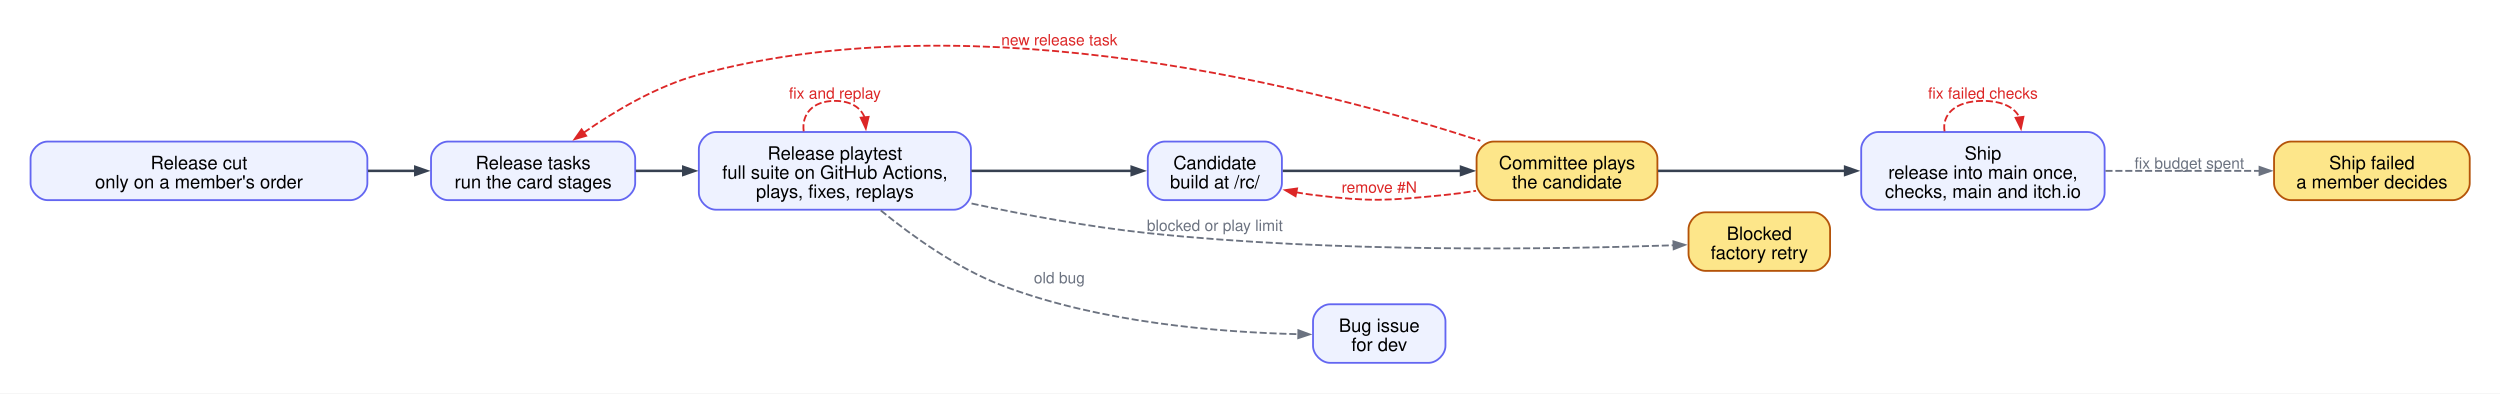
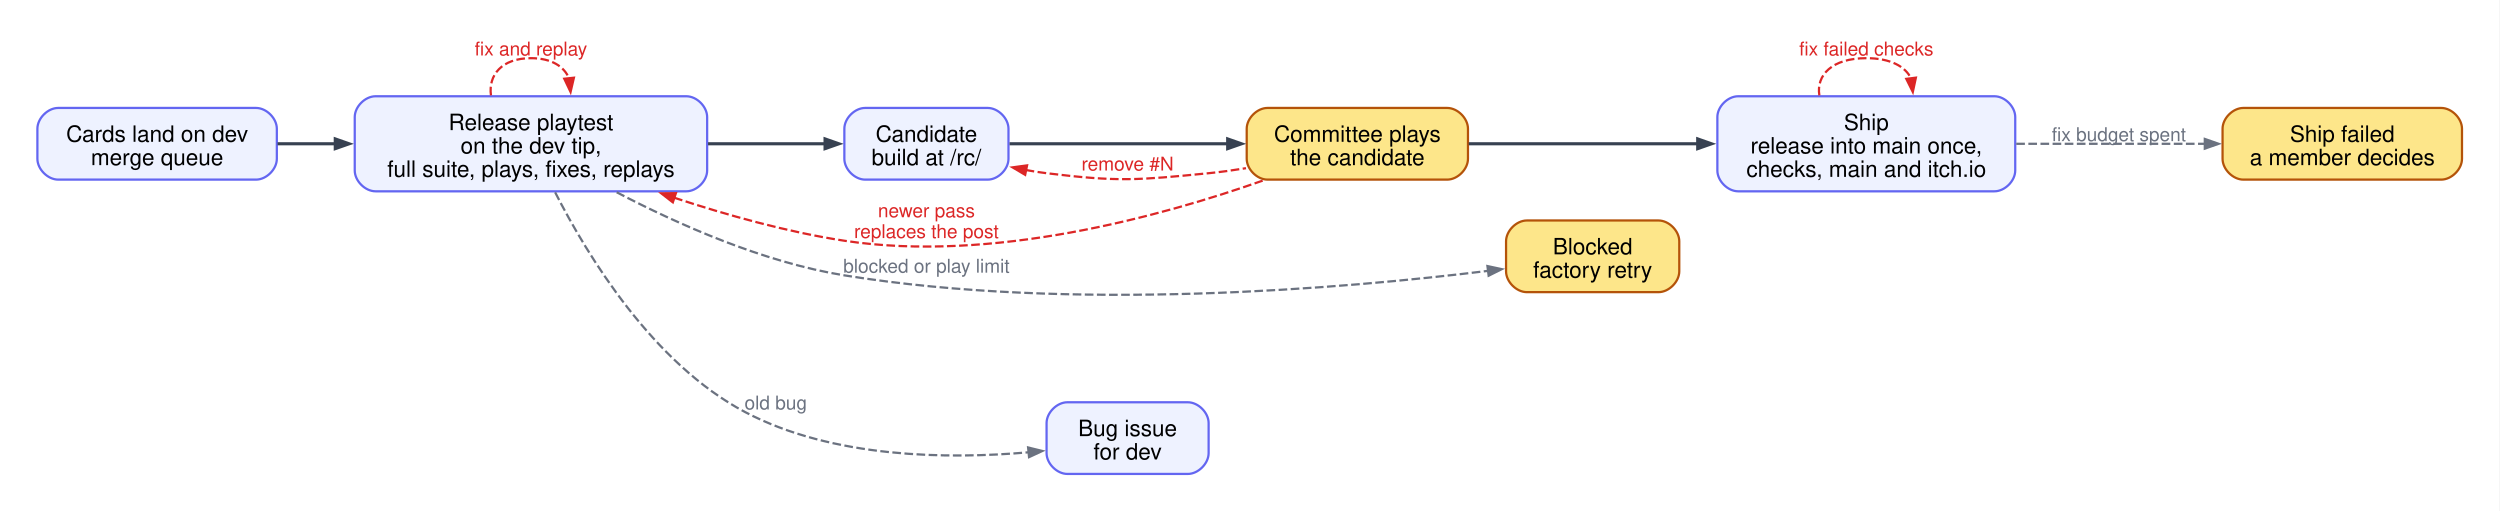
- <svg xmlns="http://www.w3.org/2000/svg" width="1767pt" height="278pt" viewBox="0.00 0.00 1767.00 278.00">
-   <g id="graph0" class="graph" transform="scale(1 1) rotate(0) translate(21.6 256.46)">
-     <polygon fill="white" stroke="none" points="-21.6,21.6 -21.6,-256.46 1745.6,-256.46 1745.6,21.6 -21.6,21.6" />
+ <svg xmlns="http://www.w3.org/2000/svg" width="1444pt" height="295pt" viewBox="0.00 0.00 1444.00 295.00">
+   <g id="graph0" class="graph" transform="scale(1 1) rotate(0) translate(21.6 273.75)">
+     <polygon fill="white" stroke="none" points="-21.6,21.6 -21.6,-273.75 1422.05,-273.75 1422.05,21.6 -21.6,21.6" />
    <g id="node1" class="node">
-       <path fill="#eef2ff" stroke="#6366f1" stroke-width="1.3" d="M226.05,-156.4C226.05,-156.4 12,-156.4 12,-156.4 6,-156.4 0,-150.4 0,-144.4 0,-144.4 0,-127 0,-127 0,-121 6,-115 12,-115 12,-115 226.05,-115 226.05,-115 232.05,-115 238.05,-121 238.05,-127 238.05,-127 238.05,-144.4 238.05,-144.4 238.05,-150.4 232.05,-156.4 226.05,-156.4" />
-       <text xml:space="preserve" text-anchor="middle" x="119.03" y="-136.85" font-family="Helvetica,sans-Serif" font-size="13.00">Release cut</text>
-       <text xml:space="preserve" text-anchor="middle" x="119.03" y="-123.35" font-family="Helvetica,sans-Serif" font-size="13.00">only on a member's order</text>
+       <path fill="#eef2ff" stroke="#6366f1" stroke-width="1.3" d="M126.3,-211.4C126.3,-211.4 12,-211.4 12,-211.4 6,-211.4 0,-205.4 0,-199.4 0,-199.4 0,-182 0,-182 0,-176 6,-170 12,-170 12,-170 126.3,-170 126.3,-170 132.3,-170 138.3,-176 138.3,-182 138.3,-182 138.3,-199.4 138.3,-199.4 138.3,-205.4 132.3,-211.4 126.3,-211.4" />
+       <text xml:space="preserve" text-anchor="middle" x="69.15" y="-191.85" font-family="Helvetica,sans-Serif" font-size="13.00">Cards land on dev</text>
+       <text xml:space="preserve" text-anchor="middle" x="69.15" y="-178.35" font-family="Helvetica,sans-Serif" font-size="13.00">merge queue</text>
    </g>
    <g id="node2" class="node">
-       <path fill="#eef2ff" stroke="#6366f1" stroke-width="1.3" d="M415.35,-156.4C415.35,-156.4 295.05,-156.4 295.05,-156.4 289.05,-156.4 283.05,-150.4 283.05,-144.4 283.05,-144.4 283.05,-127 283.05,-127 283.05,-121 289.05,-115 295.05,-115 295.05,-115 415.35,-115 415.35,-115 421.35,-115 427.35,-121 427.35,-127 427.35,-127 427.35,-144.4 427.35,-144.4 427.35,-150.4 421.35,-156.4 415.35,-156.4" />
-       <text xml:space="preserve" text-anchor="middle" x="355.2" y="-136.85" font-family="Helvetica,sans-Serif" font-size="13.00">Release tasks</text>
-       <text xml:space="preserve" text-anchor="middle" x="355.2" y="-123.35" font-family="Helvetica,sans-Serif" font-size="13.00">run the card stages</text>
+       <path fill="#eef2ff" stroke="#6366f1" stroke-width="1.3" d="M374.85,-218.15C374.85,-218.15 195.3,-218.15 195.3,-218.15 189.3,-218.15 183.3,-212.15 183.3,-206.15 183.3,-206.15 183.3,-175.25 183.3,-175.25 183.3,-169.25 189.3,-163.25 195.3,-163.25 195.3,-163.25 374.85,-163.25 374.85,-163.25 380.85,-163.25 386.85,-169.25 386.85,-175.25 386.85,-175.25 386.85,-206.15 386.85,-206.15 386.85,-212.15 380.85,-218.15 374.85,-218.15" />
+       <text xml:space="preserve" text-anchor="middle" x="285.08" y="-198.6" font-family="Helvetica,sans-Serif" font-size="13.00">Release playtest</text>
+       <text xml:space="preserve" text-anchor="middle" x="285.08" y="-185.1" font-family="Helvetica,sans-Serif" font-size="13.00">on the dev tip,</text>
+       <text xml:space="preserve" text-anchor="middle" x="285.08" y="-171.6" font-family="Helvetica,sans-Serif" font-size="13.00">full suite, plays, fixes, replays</text>
    </g>
    <g id="edge1" class="edge">
-       <path fill="none" stroke="#374151" stroke-width="1.8" d="M238.48,-135.7C249.8,-135.7 261.1,-135.7 271.96,-135.7" />
-       <polygon fill="#374151" stroke="#374151" stroke-width="1.8" points="271.93,-138.5 279.93,-135.7 271.93,-132.9 271.93,-138.5" />
+       <path fill="none" stroke="#374151" stroke-width="1.8" d="M138.72,-190.7C149.48,-190.7 160.84,-190.7 172.27,-190.7" />
+       <polygon fill="#374151" stroke="#374151" stroke-width="1.8" points="172.05,-193.5 180.05,-190.7 172.05,-187.9 172.05,-193.5" />
+     </g>
+     <g id="edge7" class="edge">
+       <path fill="none" stroke="#dc2626" stroke-width="1.3" stroke-dasharray="5,2" d="M261.98,-218.66C260.39,-230.29 268.08,-240.15 285.08,-240.15 297.02,-240.15 304.37,-235.28 307.13,-228.34" />
+       <polygon fill="#dc2626" stroke="#dc2626" stroke-width="1.3" points="309.89,-228.87 307.96,-220.62 304.32,-228.27 309.89,-228.87" />
+       <text xml:space="preserve" text-anchor="middle" x="285.08" y="-241.7" font-family="Helvetica,sans-Serif" font-size="11.00" fill="#dc2626">fix and replay</text>
    </g>
    <g id="node3" class="node">
-       <path fill="#eef2ff" stroke="#6366f1" stroke-width="1.3" d="M652.65,-163.15C652.65,-163.15 484.35,-163.15 484.35,-163.15 478.35,-163.15 472.35,-157.15 472.35,-151.15 472.35,-151.15 472.35,-120.25 472.35,-120.25 472.35,-114.25 478.35,-108.25 484.35,-108.25 484.35,-108.25 652.65,-108.25 652.65,-108.25 658.65,-108.25 664.65,-114.25 664.65,-120.25 664.65,-120.25 664.65,-151.15 664.65,-151.15 664.65,-157.15 658.65,-163.15 652.65,-163.15" />
-       <text xml:space="preserve" text-anchor="middle" x="568.5" y="-143.6" font-family="Helvetica,sans-Serif" font-size="13.00">Release playtest</text>
-       <text xml:space="preserve" text-anchor="middle" x="568.5" y="-130.1" font-family="Helvetica,sans-Serif" font-size="13.00">full suite on GitHub Actions,</text>
-       <text xml:space="preserve" text-anchor="middle" x="568.5" y="-116.6" font-family="Helvetica,sans-Serif" font-size="13.00">plays, fixes, replays</text>
+       <path fill="#eef2ff" stroke="#6366f1" stroke-width="1.3" d="M548.9,-211.4C548.9,-211.4 478.1,-211.4 478.1,-211.4 472.1,-211.4 466.1,-205.4 466.1,-199.4 466.1,-199.4 466.1,-182 466.1,-182 466.1,-176 472.1,-170 478.1,-170 478.1,-170 548.9,-170 548.9,-170 554.9,-170 560.9,-176 560.9,-182 560.9,-182 560.9,-199.4 560.9,-199.4 560.9,-205.4 554.9,-211.4 548.9,-211.4" />
+       <text xml:space="preserve" text-anchor="middle" x="513.5" y="-191.85" font-family="Helvetica,sans-Serif" font-size="13.00">Candidate</text>
+       <text xml:space="preserve" text-anchor="middle" x="513.5" y="-178.35" font-family="Helvetica,sans-Serif" font-size="13.00">build at /rc/</text>
    </g>
    <g id="edge2" class="edge">
-       <path fill="none" stroke="#374151" stroke-width="1.8" d="M427.74,-135.7C438.64,-135.7 450.1,-135.7 461.55,-135.7" />
-       <polygon fill="#374151" stroke="#374151" stroke-width="1.8" points="461.34,-138.5 469.34,-135.7 461.34,-132.9 461.34,-138.5" />
+       <path fill="none" stroke="#374151" stroke-width="1.8" d="M387.37,-190.7C410.63,-190.7 434.57,-190.7 455.2,-190.7" />
+       <polygon fill="#374151" stroke="#374151" stroke-width="1.8" points="454.95,-193.5 462.95,-190.7 454.95,-187.9 454.95,-193.5" />
+     </g>
+     <g id="node4" class="node">
+       <path fill="#fde68a" stroke="#b45309" stroke-width="1.3" d="M814.3,-211.4C814.3,-211.4 710.5,-211.4 710.5,-211.4 704.5,-211.4 698.5,-205.4 698.5,-199.4 698.5,-199.4 698.5,-182 698.5,-182 698.5,-176 704.5,-170 710.5,-170 710.5,-170 814.3,-170 814.3,-170 820.3,-170 826.3,-176 826.3,-182 826.3,-182 826.3,-199.4 826.3,-199.4 826.3,-205.4 820.3,-211.4 814.3,-211.4" />
+       <text xml:space="preserve" text-anchor="middle" x="762.4" y="-191.85" font-family="Helvetica,sans-Serif" font-size="13.00">Committee plays</text>
+       <text xml:space="preserve" text-anchor="middle" x="762.4" y="-178.35" font-family="Helvetica,sans-Serif" font-size="13.00">the candidate</text>
+     </g>
+     <g id="edge5" class="edge">
+       <path fill="none" stroke="#dc2626" stroke-width="1.3" stroke-dasharray="5,2" d="M367.75,-159.58C398.15,-149.53 433.25,-139.69 466.1,-134.7 550.96,-121.81 648.7,-148.61 707.72,-169.41" />
+       <polygon fill="#dc2626" stroke="#dc2626" stroke-width="1.3" points="367.03,-156.87 360.34,-162.08 368.81,-162.18 367.03,-156.87" />
+       <text xml:space="preserve" text-anchor="middle" x="513.5" y="-148.25" font-family="Helvetica,sans-Serif" font-size="11.00" fill="#dc2626">newer pass</text>
+       <text xml:space="preserve" text-anchor="middle" x="513.5" y="-136.25" font-family="Helvetica,sans-Serif" font-size="11.00" fill="#dc2626">replaces the post</text>
+     </g>
+     <g id="node6" class="node">
+       <path fill="#fde68a" stroke="#b45309" stroke-width="1.3" d="M936.35,-146.4C936.35,-146.4 860.3,-146.4 860.3,-146.4 854.3,-146.4 848.3,-140.4 848.3,-134.4 848.3,-134.4 848.3,-117 848.3,-117 848.3,-111 854.3,-105 860.3,-105 860.3,-105 936.35,-105 936.35,-105 942.35,-105 948.35,-111 948.35,-117 948.35,-117 948.35,-134.4 948.35,-134.4 948.35,-140.4 942.35,-146.4 936.35,-146.4" />
+       <text xml:space="preserve" text-anchor="middle" x="898.33" y="-126.85" font-family="Helvetica,sans-Serif" font-size="13.00">Blocked</text>
+       <text xml:space="preserve" text-anchor="middle" x="898.33" y="-113.35" font-family="Helvetica,sans-Serif" font-size="13.00">factory retry</text>
+     </g>
+     <g id="edge9" class="edge">
+       <path fill="none" stroke="#6b7280" stroke-width="1.3" stroke-dasharray="5,2" d="M334.59,-162.7C369.77,-144.3 419.21,-122.28 466.1,-114.7 597.53,-93.46 754.37,-107.02 837.95,-117.3" />
+       <polygon fill="#6b7280" stroke="#6b7280" stroke-width="1.3" points="837.54,-120.07 845.82,-118.29 838.24,-114.51 837.54,-120.07" />
+       <text xml:space="preserve" text-anchor="middle" x="513.5" y="-116.25" font-family="Helvetica,sans-Serif" font-size="11.00" fill="#6b7280">blocked or play limit</text>
+     </g>
+     <g id="node7" class="node">
+       <path fill="#eef2ff" stroke="#6366f1" stroke-width="1.3" d="M664.5,-41.4C664.5,-41.4 594.9,-41.4 594.9,-41.4 588.9,-41.4 582.9,-35.4 582.9,-29.4 582.9,-29.4 582.9,-12 582.9,-12 582.9,-6 588.9,0 594.9,0 594.9,0 664.5,0 664.5,0 670.5,0 676.5,-6 676.5,-12 676.5,-12 676.5,-29.4 676.5,-29.4 676.5,-35.4 670.5,-41.4 664.5,-41.4" />
+       <text xml:space="preserve" text-anchor="middle" x="629.7" y="-21.85" font-family="Helvetica,sans-Serif" font-size="13.00">Bug issue</text>
+       <text xml:space="preserve" text-anchor="middle" x="629.7" y="-8.35" font-family="Helvetica,sans-Serif" font-size="13.00">for dev</text>
+     </g>
+     <g id="edge10" class="edge">
+       <path fill="none" stroke="#6b7280" stroke-width="1.3" stroke-dasharray="5,2" d="M299.05,-162.68C317.62,-126.19 355.54,-63.76 408.85,-35.7 459.47,-9.06 525.96,-8.42 572.51,-12.5" />
+       <polygon fill="#6b7280" stroke="#6b7280" stroke-width="1.3" points="572.23,-15.28 580.47,-13.27 572.78,-9.71 572.23,-15.28" />
+       <text xml:space="preserve" text-anchor="middle" x="426.48" y="-37.25" font-family="Helvetica,sans-Serif" font-size="11.00" fill="#6b7280">old bug</text>
+     </g>
+     <g id="edge3" class="edge">
+       <path fill="none" stroke="#374151" stroke-width="1.8" d="M561.52,-190.7C597.17,-190.7 646.85,-190.7 687.76,-190.7" />
+       <polygon fill="#374151" stroke="#374151" stroke-width="1.8" points="687.5,-193.5 695.5,-190.7 687.5,-187.9 687.5,-193.5" />
+     </g>
+     <g id="edge6" class="edge">
+       <path fill="none" stroke="#dc2626" stroke-width="1.3" stroke-dasharray="5,2" d="M570.8,-175.57C574.87,-174.82 578.94,-174.19 582.9,-173.7 624.19,-168.65 635.1,-169.6 676.5,-173.7 683.53,-174.4 690.84,-175.41 698.09,-176.6" />
+       <polygon fill="#dc2626" stroke="#dc2626" stroke-width="1.3" points="570.54,-172.76 563.24,-177.08 571.64,-178.25 570.54,-172.76" />
+       <text xml:space="preserve" text-anchor="middle" x="629.7" y="-175.25" font-family="Helvetica,sans-Serif" font-size="11.00" fill="#dc2626">remove #N</text>
    </g>
    <g id="node5" class="node">
-       <path fill="#fde68a" stroke="#b45309" stroke-width="1.3" d="M1137.85,-156.4C1137.85,-156.4 1034.05,-156.4 1034.05,-156.4 1028.05,-156.4 1022.05,-150.4 1022.05,-144.4 1022.05,-144.4 1022.05,-127 1022.05,-127 1022.05,-121 1028.05,-115 1034.05,-115 1034.05,-115 1137.85,-115 1137.85,-115 1143.85,-115 1149.85,-121 1149.85,-127 1149.85,-127 1149.85,-144.4 1149.85,-144.4 1149.85,-150.4 1143.85,-156.4 1137.85,-156.4" />
-       <text xml:space="preserve" text-anchor="middle" x="1085.95" y="-136.85" font-family="Helvetica,sans-Serif" font-size="13.00">Committee plays</text>
-       <text xml:space="preserve" text-anchor="middle" x="1085.95" y="-123.35" font-family="Helvetica,sans-Serif" font-size="13.00">the candidate</text>
+       <path fill="#eef2ff" stroke="#6366f1" stroke-width="1.3" d="M1130.4,-218.15C1130.4,-218.15 982.35,-218.15 982.35,-218.15 976.35,-218.15 970.35,-212.15 970.35,-206.15 970.35,-206.15 970.35,-175.25 970.35,-175.25 970.35,-169.25 976.35,-163.25 982.35,-163.25 982.35,-163.25 1130.4,-163.25 1130.4,-163.25 1136.4,-163.25 1142.4,-169.25 1142.4,-175.25 1142.4,-175.25 1142.4,-206.15 1142.4,-206.15 1142.4,-212.15 1136.4,-218.15 1130.4,-218.15" />
+       <text xml:space="preserve" text-anchor="middle" x="1056.38" y="-198.6" font-family="Helvetica,sans-Serif" font-size="13.00">Ship</text>
+       <text xml:space="preserve" text-anchor="middle" x="1056.38" y="-185.1" font-family="Helvetica,sans-Serif" font-size="13.00">release into main once,</text>
+       <text xml:space="preserve" text-anchor="middle" x="1056.38" y="-171.6" font-family="Helvetica,sans-Serif" font-size="13.00">checks, main and itch.io</text>
    </g>
-     <g id="edge6" class="edge">
-       <path fill="none" stroke="#dc2626" stroke-width="1.3" stroke-dasharray="5,2" d="M390.98,-162.69C412.98,-178.01 442.75,-195.67 472.35,-203.7 669.61,-257.2 913.53,-193.01 1024.68,-156.97" />
-       <polygon fill="#dc2626" stroke="#dc2626" stroke-width="1.3" points="392.69,-160.47 384.56,-158.11 389.44,-165.03 392.69,-160.47" />
-       <text xml:space="preserve" text-anchor="middle" x="727.15" y="-224.41" font-family="Helvetica,sans-Serif" font-size="11.00" fill="#dc2626">new release task</text>
+     <g id="edge4" class="edge">
+       <path fill="none" stroke="#374151" stroke-width="1.8" d="M826.75,-190.7C865.41,-190.7 915.6,-190.7 959.1,-190.7" />
+       <polygon fill="#374151" stroke="#374151" stroke-width="1.8" points="958.99,-193.5 966.99,-190.7 958.99,-187.9 958.99,-193.5" />
    </g>
    <g id="edge8" class="edge">
-       <path fill="none" stroke="#dc2626" stroke-width="1.3" stroke-dasharray="5,2" d="M546.45,-163.66C544.93,-175.29 552.28,-185.15 568.5,-185.15 579.91,-185.15 586.93,-180.28 589.56,-173.34" />
-       <polygon fill="#dc2626" stroke="#dc2626" stroke-width="1.3" points="592.32,-173.86 590.35,-165.62 586.75,-173.29 592.32,-173.86" />
-       <text xml:space="preserve" text-anchor="middle" x="568.5" y="-186.7" font-family="Helvetica,sans-Serif" font-size="11.00" fill="#dc2626">fix and replay</text>
-     </g>
-     <g id="node4" class="node">
-       <path fill="#eef2ff" stroke="#6366f1" stroke-width="1.3" d="M872.45,-156.4C872.45,-156.4 801.65,-156.4 801.65,-156.4 795.65,-156.4 789.65,-150.4 789.65,-144.4 789.65,-144.4 789.65,-127 789.65,-127 789.65,-121 795.65,-115 801.65,-115 801.65,-115 872.45,-115 872.45,-115 878.45,-115 884.45,-121 884.45,-127 884.45,-127 884.45,-144.4 884.45,-144.4 884.45,-150.4 878.45,-156.4 872.45,-156.4" />
-       <text xml:space="preserve" text-anchor="middle" x="837.05" y="-136.85" font-family="Helvetica,sans-Serif" font-size="13.00">Candidate</text>
-       <text xml:space="preserve" text-anchor="middle" x="837.05" y="-123.35" font-family="Helvetica,sans-Serif" font-size="13.00">build at /rc/</text>
-     </g>
-     <g id="edge3" class="edge">
-       <path fill="none" stroke="#374151" stroke-width="1.8" d="M664.98,-135.7C702.99,-135.7 745.47,-135.7 778.6,-135.7" />
-       <polygon fill="#374151" stroke="#374151" stroke-width="1.8" points="778.28,-138.5 786.28,-135.7 778.28,-132.9 778.28,-138.5" />
-     </g>
-     <g id="node7" class="node">
-       <path fill="#fde68a" stroke="#b45309" stroke-width="1.3" d="M1259.9,-106.4C1259.9,-106.4 1183.85,-106.4 1183.85,-106.4 1177.85,-106.4 1171.85,-100.4 1171.85,-94.4 1171.85,-94.4 1171.85,-77 1171.85,-77 1171.85,-71 1177.85,-65 1183.85,-65 1183.85,-65 1259.9,-65 1259.9,-65 1265.9,-65 1271.9,-71 1271.9,-77 1271.9,-77 1271.9,-94.4 1271.9,-94.4 1271.9,-100.4 1265.9,-106.4 1259.9,-106.4" />
-       <text xml:space="preserve" text-anchor="middle" x="1221.88" y="-86.85" font-family="Helvetica,sans-Serif" font-size="13.00">Blocked</text>
-       <text xml:space="preserve" text-anchor="middle" x="1221.88" y="-73.35" font-family="Helvetica,sans-Serif" font-size="13.00">factory retry</text>
-     </g>
-     <g id="edge10" class="edge">
-       <path fill="none" stroke="#6b7280" stroke-width="1.3" stroke-dasharray="5,2" d="M665.09,-112.63C703.55,-104.39 748.47,-96.06 789.65,-91.7 921.83,-77.69 1078.07,-80.23 1161.43,-83.1" />
-       <polygon fill="#6b7280" stroke="#6b7280" stroke-width="1.3" points="1161.16,-85.89 1169.26,-83.38 1161.36,-80.29 1161.16,-85.89" />
-       <text xml:space="preserve" text-anchor="middle" x="837.05" y="-93.25" font-family="Helvetica,sans-Serif" font-size="11.00" fill="#6b7280">blocked or play limit</text>
+       <path fill="none" stroke="#dc2626" stroke-width="1.3" stroke-dasharray="5,2" d="M1029.26,-218.66C1027.39,-230.29 1036.43,-240.15 1056.38,-240.15 1070.4,-240.15 1079.03,-235.28 1082.27,-228.34" />
+       <polygon fill="#dc2626" stroke="#dc2626" stroke-width="1.3" points="1085.02,-228.9 1083.24,-220.61 1079.47,-228.2 1085.02,-228.9" />
+       <text xml:space="preserve" text-anchor="middle" x="1056.38" y="-241.7" font-family="Helvetica,sans-Serif" font-size="11.00" fill="#dc2626">fix failed checks</text>
    </g>
    <g id="node8" class="node">
-       <path fill="#eef2ff" stroke="#6366f1" stroke-width="1.3" d="M988.05,-41.4C988.05,-41.4 918.45,-41.4 918.45,-41.4 912.45,-41.4 906.45,-35.4 906.45,-29.4 906.45,-29.4 906.45,-12 906.45,-12 906.45,-6 912.45,0 918.45,0 918.45,0 988.05,0 988.05,0 994.05,0 1000.05,-6 1000.05,-12 1000.05,-12 1000.05,-29.4 1000.05,-29.4 1000.05,-35.4 994.05,-41.4 988.05,-41.4" />
-       <text xml:space="preserve" text-anchor="middle" x="953.25" y="-21.85" font-family="Helvetica,sans-Serif" font-size="13.00">Bug issue</text>
-       <text xml:space="preserve" text-anchor="middle" x="953.25" y="-8.35" font-family="Helvetica,sans-Serif" font-size="13.00">for dev</text>
+       <path fill="#fde68a" stroke="#b45309" stroke-width="1.3" d="M1388.45,-211.4C1388.45,-211.4 1274.15,-211.4 1274.15,-211.4 1268.15,-211.4 1262.15,-205.4 1262.15,-199.4 1262.15,-199.4 1262.15,-182 1262.15,-182 1262.15,-176 1268.15,-170 1274.15,-170 1274.15,-170 1388.45,-170 1388.45,-170 1394.45,-170 1400.45,-176 1400.45,-182 1400.45,-182 1400.45,-199.4 1400.45,-199.4 1400.45,-205.4 1394.45,-211.4 1388.45,-211.4" />
+       <text xml:space="preserve" text-anchor="middle" x="1331.3" y="-191.85" font-family="Helvetica,sans-Serif" font-size="13.00">Ship failed</text>
+       <text xml:space="preserve" text-anchor="middle" x="1331.3" y="-178.35" font-family="Helvetica,sans-Serif" font-size="13.00">a member decides</text>
    </g>
    <g id="edge11" class="edge">
-       <path fill="none" stroke="#6b7280" stroke-width="1.3" stroke-dasharray="5,2" d="M600.92,-107.72C623.24,-89.5 654.79,-66.92 686.65,-54.7 755.5,-28.3 841.01,-21.56 896.09,-20.26" />
-       <polygon fill="#6b7280" stroke="#6b7280" stroke-width="1.3" points="896.09,-23.06 904.04,-20.11 895.99,-17.46 896.09,-23.06" />
-       <text xml:space="preserve" text-anchor="middle" x="727.15" y="-56.25" font-family="Helvetica,sans-Serif" font-size="11.00" fill="#6b7280">old bug</text>
-     </g>
-     <g id="edge4" class="edge">
-       <path fill="none" stroke="#374151" stroke-width="1.8" d="M885.07,-135.7C920.72,-135.7 970.4,-135.7 1011.31,-135.7" />
-       <polygon fill="#374151" stroke="#374151" stroke-width="1.8" points="1011.05,-138.5 1019.05,-135.7 1011.05,-132.9 1011.05,-138.5" />
-     </g>
-     <g id="edge7" class="edge">
-       <path fill="none" stroke="#dc2626" stroke-width="1.3" stroke-dasharray="5,2" d="M894.35,-120.57C898.42,-119.82 902.49,-119.19 906.45,-118.7 947.74,-113.65 958.65,-114.6 1000.05,-118.7 1007.08,-119.4 1014.39,-120.41 1021.64,-121.6" />
-       <polygon fill="#dc2626" stroke="#dc2626" stroke-width="1.3" points="894.09,-117.76 886.79,-122.08 895.19,-123.25 894.09,-117.76" />
-       <text xml:space="preserve" text-anchor="middle" x="953.25" y="-120.25" font-family="Helvetica,sans-Serif" font-size="11.00" fill="#dc2626">remove #N</text>
-     </g>
-     <g id="node6" class="node">
-       <path fill="#eef2ff" stroke="#6366f1" stroke-width="1.3" d="M1453.95,-163.15C1453.95,-163.15 1305.9,-163.15 1305.9,-163.15 1299.9,-163.15 1293.9,-157.15 1293.9,-151.15 1293.9,-151.15 1293.9,-120.25 1293.9,-120.25 1293.9,-114.25 1299.9,-108.25 1305.9,-108.25 1305.9,-108.25 1453.95,-108.25 1453.95,-108.25 1459.95,-108.25 1465.95,-114.25 1465.95,-120.25 1465.95,-120.25 1465.95,-151.15 1465.95,-151.15 1465.95,-157.15 1459.95,-163.15 1453.95,-163.15" />
-       <text xml:space="preserve" text-anchor="middle" x="1379.93" y="-143.6" font-family="Helvetica,sans-Serif" font-size="13.00">Ship</text>
-       <text xml:space="preserve" text-anchor="middle" x="1379.93" y="-130.1" font-family="Helvetica,sans-Serif" font-size="13.00">release into main once,</text>
-       <text xml:space="preserve" text-anchor="middle" x="1379.93" y="-116.6" font-family="Helvetica,sans-Serif" font-size="13.00">checks, main and itch.io</text>
-     </g>
-     <g id="edge5" class="edge">
-       <path fill="none" stroke="#374151" stroke-width="1.8" d="M1150.3,-135.7C1188.96,-135.7 1239.15,-135.7 1282.65,-135.7" />
-       <polygon fill="#374151" stroke="#374151" stroke-width="1.8" points="1282.54,-138.5 1290.54,-135.7 1282.54,-132.9 1282.54,-138.5" />
-     </g>
-     <g id="edge9" class="edge">
-       <path fill="none" stroke="#dc2626" stroke-width="1.3" stroke-dasharray="5,2" d="M1352.81,-163.66C1350.94,-175.29 1359.98,-185.15 1379.93,-185.15 1393.95,-185.15 1402.58,-180.28 1405.82,-173.34" />
-       <polygon fill="#dc2626" stroke="#dc2626" stroke-width="1.3" points="1408.57,-173.9 1406.79,-165.61 1403.02,-173.2 1408.57,-173.9" />
-       <text xml:space="preserve" text-anchor="middle" x="1379.93" y="-186.7" font-family="Helvetica,sans-Serif" font-size="11.00" fill="#dc2626">fix failed checks</text>
-     </g>
-     <g id="node9" class="node">
-       <path fill="#fde68a" stroke="#b45309" stroke-width="1.3" d="M1712,-156.4C1712,-156.4 1597.7,-156.4 1597.7,-156.4 1591.7,-156.4 1585.7,-150.4 1585.7,-144.4 1585.7,-144.4 1585.7,-127 1585.7,-127 1585.7,-121 1591.7,-115 1597.7,-115 1597.7,-115 1712,-115 1712,-115 1718,-115 1724,-121 1724,-127 1724,-127 1724,-144.4 1724,-144.4 1724,-150.4 1718,-156.4 1712,-156.4" />
-       <text xml:space="preserve" text-anchor="middle" x="1654.85" y="-136.85" font-family="Helvetica,sans-Serif" font-size="13.00">Ship failed</text>
-       <text xml:space="preserve" text-anchor="middle" x="1654.85" y="-123.35" font-family="Helvetica,sans-Serif" font-size="13.00">a member decides</text>
-     </g>
-     <g id="edge12" class="edge">
-       <path fill="none" stroke="#6b7280" stroke-width="1.3" stroke-dasharray="5,2" d="M1466.53,-135.7C1501.39,-135.7 1541.42,-135.7 1575.5,-135.7" />
-       <polygon fill="#6b7280" stroke="#6b7280" stroke-width="1.3" points="1575.44,-138.5 1583.44,-135.7 1575.44,-132.9 1575.44,-138.5" />
-       <text xml:space="preserve" text-anchor="middle" x="1525.83" y="-137.25" font-family="Helvetica,sans-Serif" font-size="11.00" fill="#6b7280">fix budget spent</text>
+       <path fill="none" stroke="#6b7280" stroke-width="1.3" stroke-dasharray="5,2" d="M1142.98,-190.7C1177.84,-190.7 1217.87,-190.7 1251.95,-190.7" />
+       <polygon fill="#6b7280" stroke="#6b7280" stroke-width="1.3" points="1251.89,-193.5 1259.89,-190.7 1251.89,-187.9 1251.89,-193.5" />
+       <text xml:space="preserve" text-anchor="middle" x="1202.28" y="-192.25" font-family="Helvetica,sans-Serif" font-size="11.00" fill="#6b7280">fix budget spent</text>
    </g>
  </g>
</svg>
